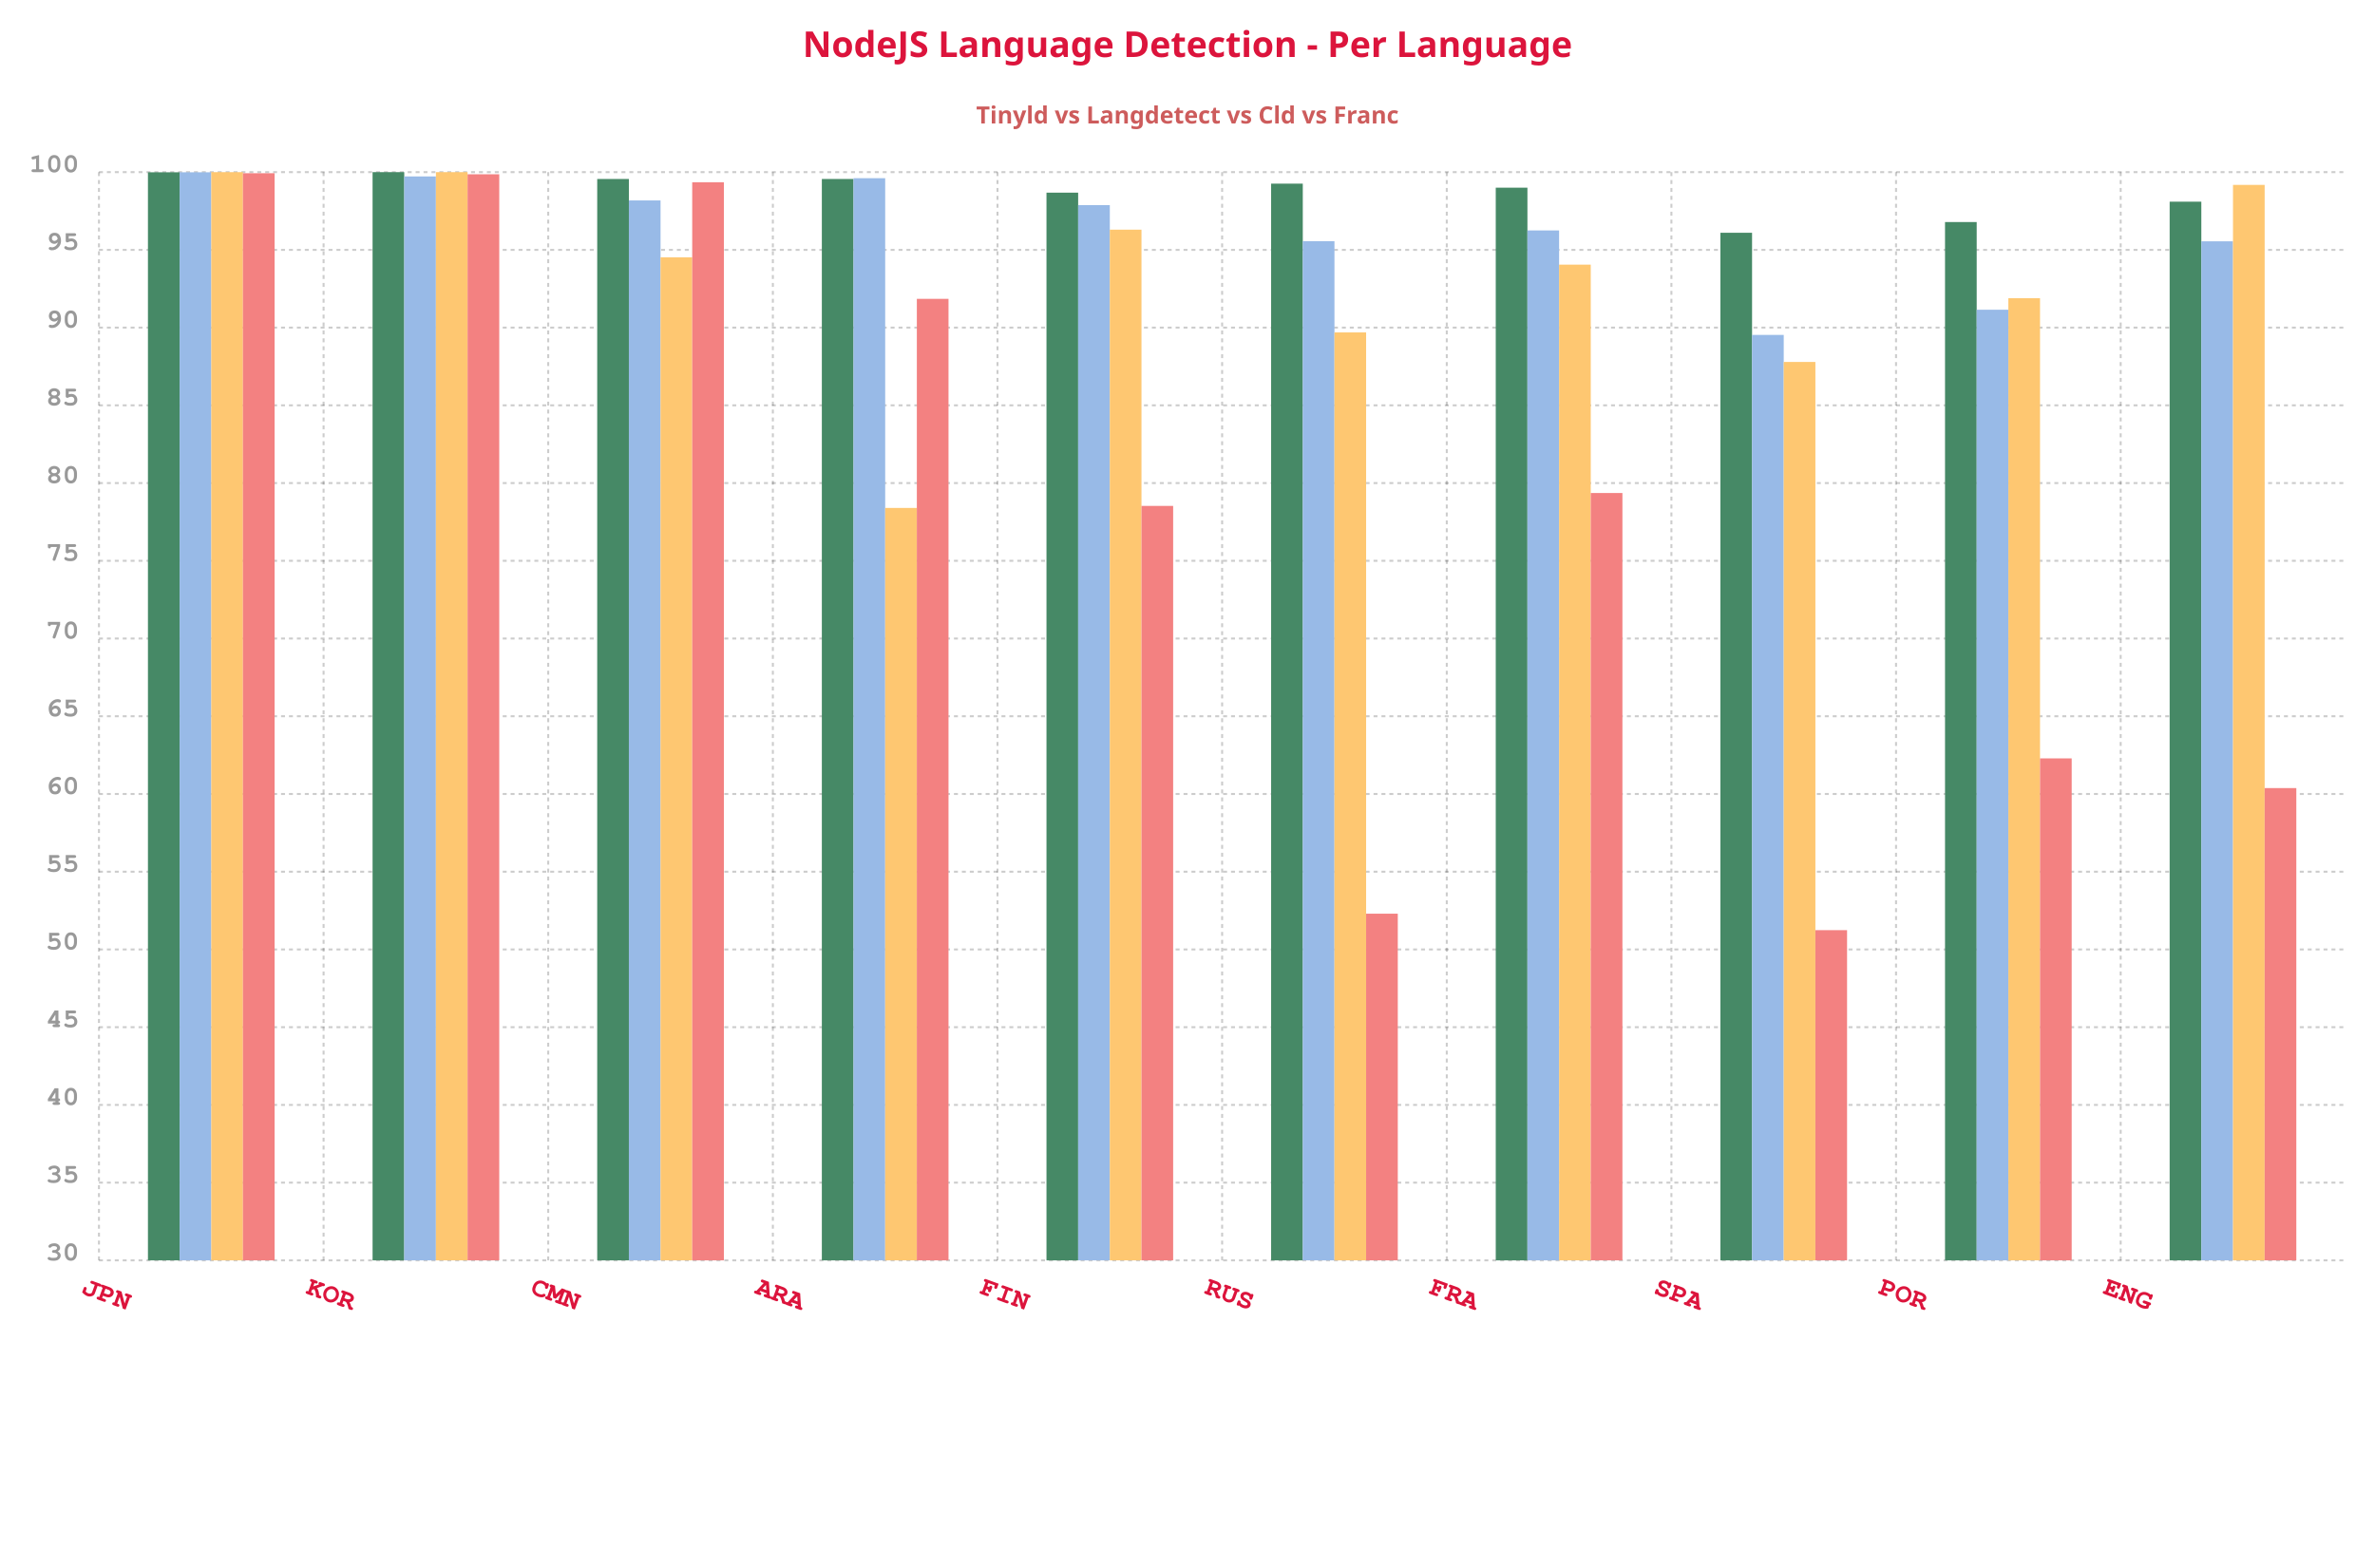
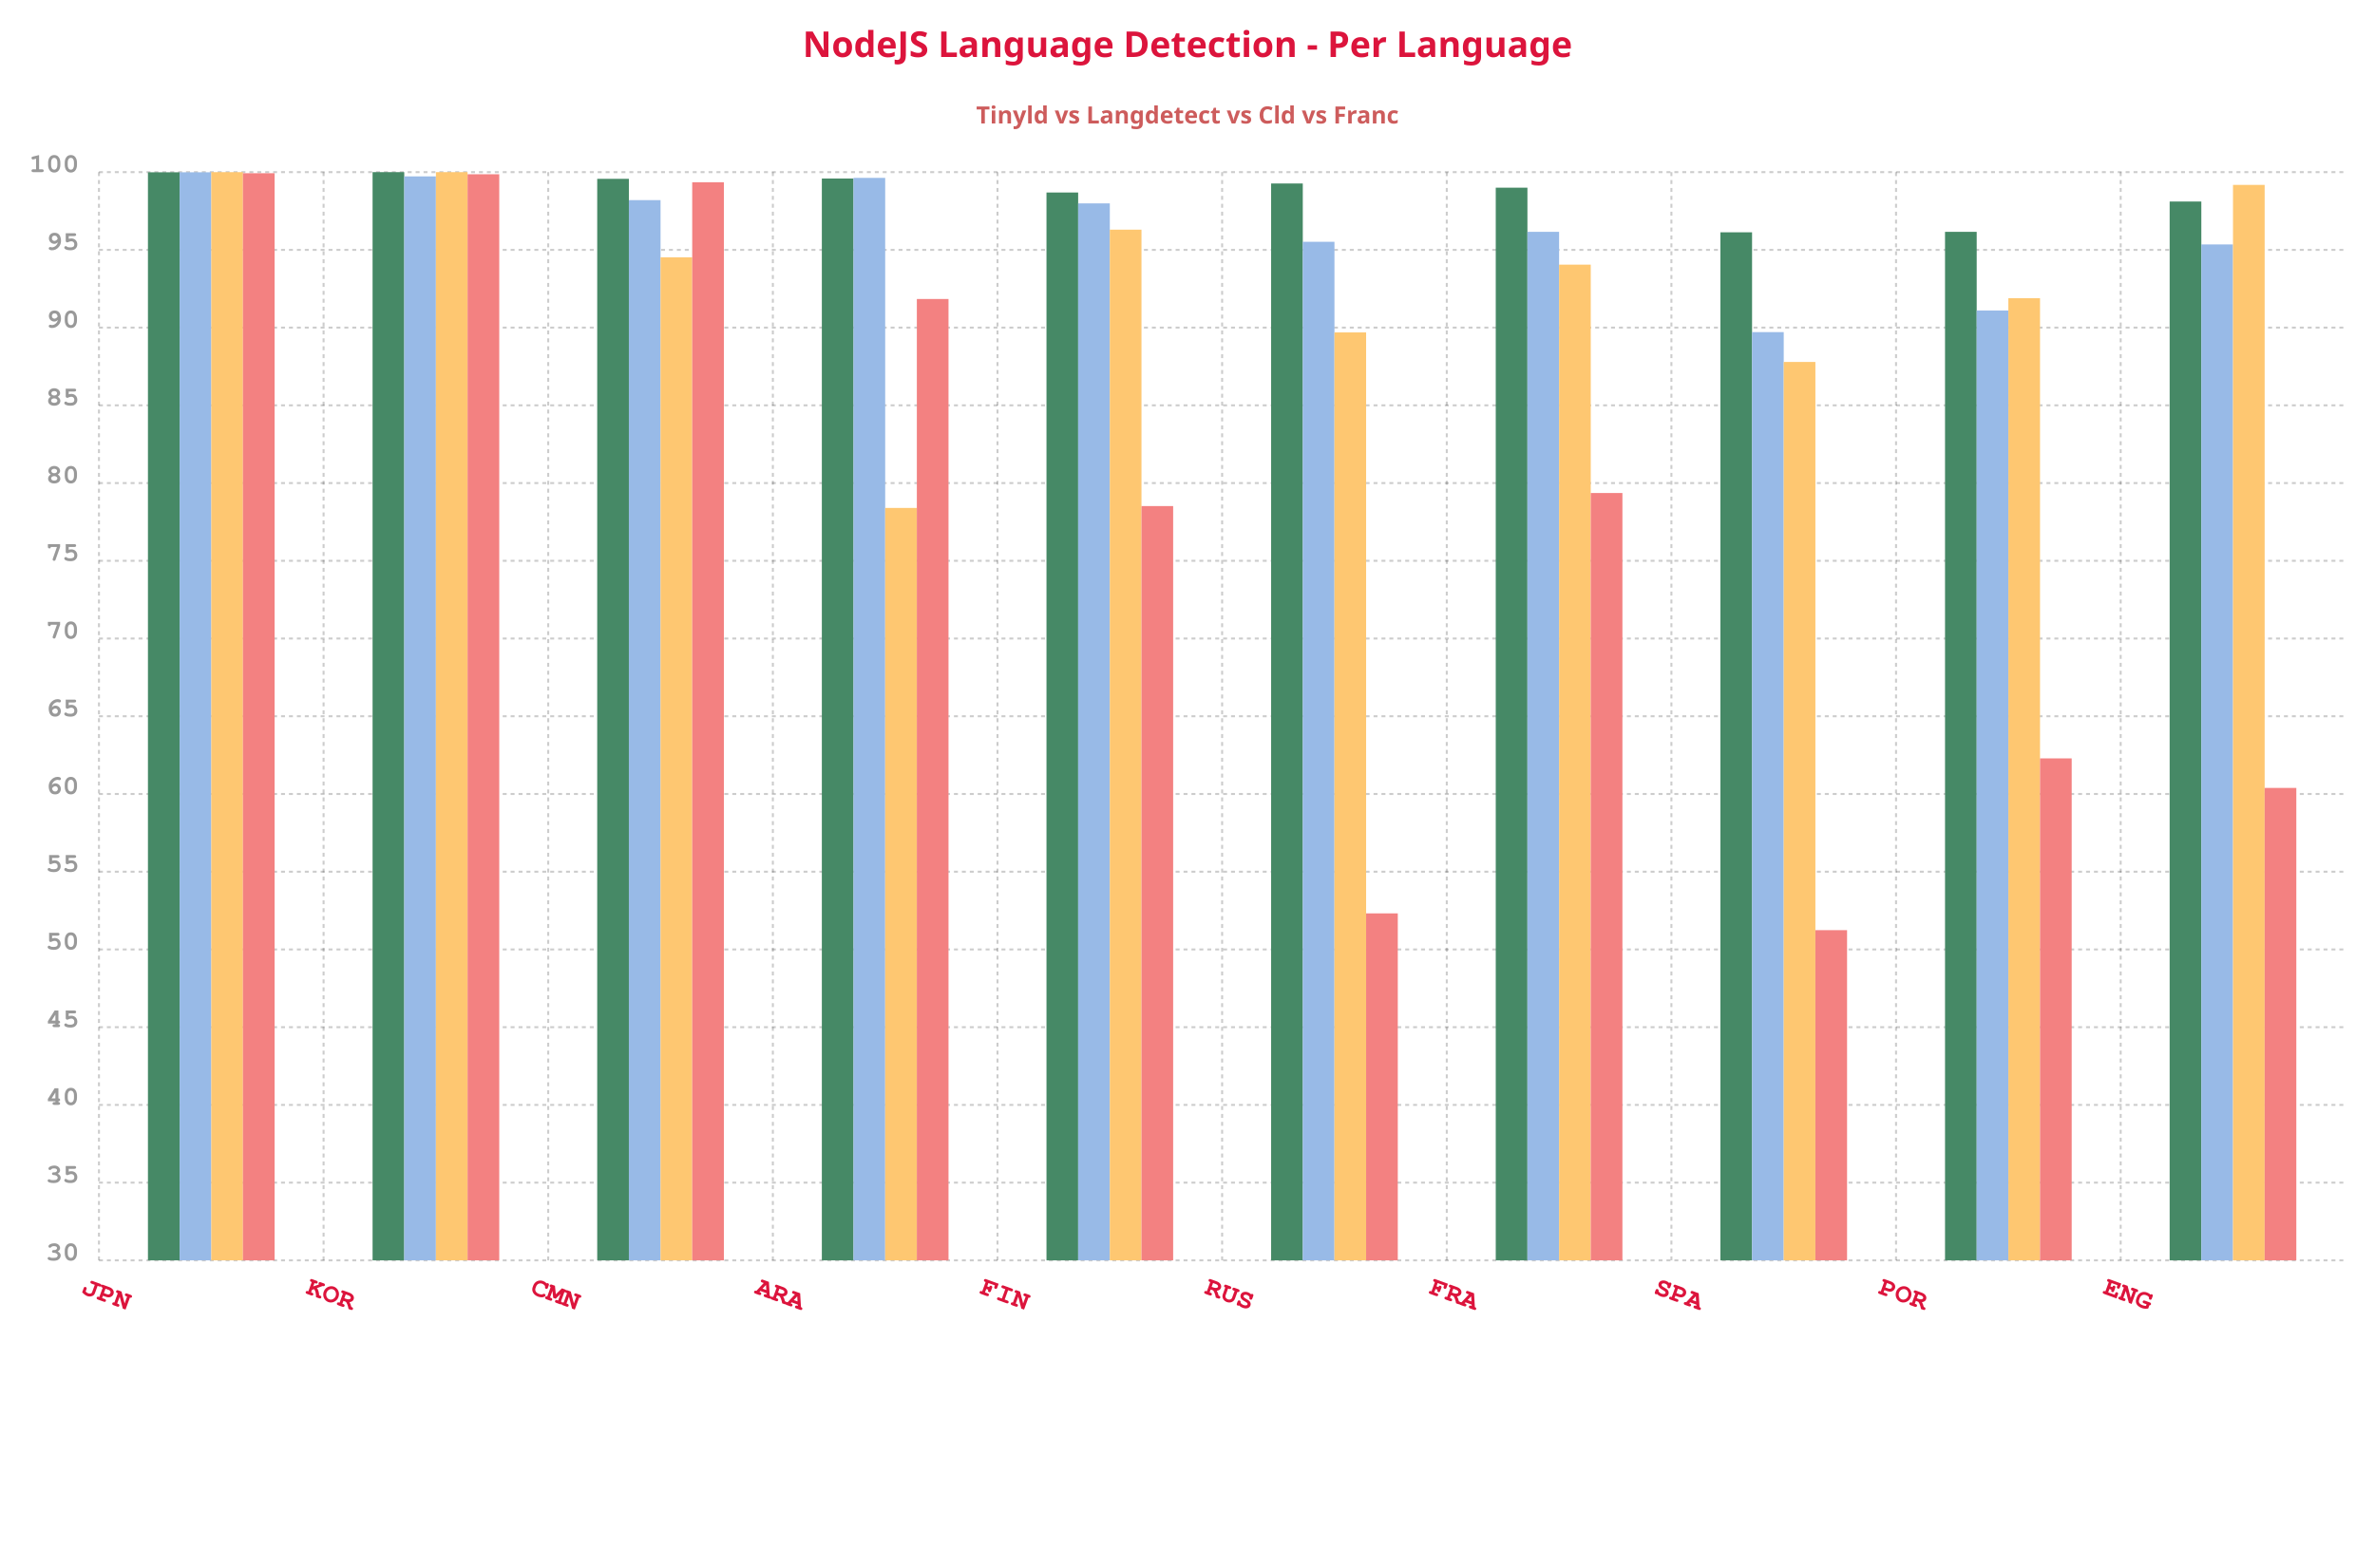
<svg xmlns="http://www.w3.org/2000/svg" xmlns:ns1="http://gionkunz.github.com/chartist-js/ct" width="1200" height="792" class="ct-chart-bar" style="background:#FFF;background:#FFF;">
  <g class="ct-grids" transform="translate(0, 72)">
    <line x1="50" x2="50" y1="15" y2="565" class="ct-grid ct-horizontal" style="stroke:rgba(0,0,0,.2);stroke-width:1px;stroke-dasharray:2px;stroke-dasharray:2px;stroke-width:1px;stroke:rgba(0,0,0,.2);" />
    <line x1="163.5" x2="163.5" y1="15" y2="565" class="ct-grid ct-horizontal" style="stroke:rgba(0,0,0,.2);stroke-width:1px;stroke-dasharray:2px;stroke-dasharray:2px;stroke-width:1px;stroke:rgba(0,0,0,.2);" />
    <line x1="277" x2="277" y1="15" y2="565" class="ct-grid ct-horizontal" style="stroke:rgba(0,0,0,.2);stroke-width:1px;stroke-dasharray:2px;stroke-dasharray:2px;stroke-width:1px;stroke:rgba(0,0,0,.2);" />
    <line x1="390.5" x2="390.5" y1="15" y2="565" class="ct-grid ct-horizontal" style="stroke:rgba(0,0,0,.2);stroke-width:1px;stroke-dasharray:2px;stroke-dasharray:2px;stroke-width:1px;stroke:rgba(0,0,0,.2);" />
    <line x1="504" x2="504" y1="15" y2="565" class="ct-grid ct-horizontal" style="stroke:rgba(0,0,0,.2);stroke-width:1px;stroke-dasharray:2px;stroke-dasharray:2px;stroke-width:1px;stroke:rgba(0,0,0,.2);" />
    <line x1="617.5" x2="617.5" y1="15" y2="565" class="ct-grid ct-horizontal" style="stroke:rgba(0,0,0,.2);stroke-width:1px;stroke-dasharray:2px;stroke-dasharray:2px;stroke-width:1px;stroke:rgba(0,0,0,.2);" />
    <line x1="731" x2="731" y1="15" y2="565" class="ct-grid ct-horizontal" style="stroke:rgba(0,0,0,.2);stroke-width:1px;stroke-dasharray:2px;stroke-dasharray:2px;stroke-width:1px;stroke:rgba(0,0,0,.2);" />
    <line x1="844.5" x2="844.5" y1="15" y2="565" class="ct-grid ct-horizontal" style="stroke:rgba(0,0,0,.2);stroke-width:1px;stroke-dasharray:2px;stroke-dasharray:2px;stroke-width:1px;stroke:rgba(0,0,0,.2);" />
    <line x1="958" x2="958" y1="15" y2="565" class="ct-grid ct-horizontal" style="stroke:rgba(0,0,0,.2);stroke-width:1px;stroke-dasharray:2px;stroke-dasharray:2px;stroke-width:1px;stroke:rgba(0,0,0,.2);" />
    <line x1="1071.5" x2="1071.5" y1="15" y2="565" class="ct-grid ct-horizontal" style="stroke:rgba(0,0,0,.2);stroke-width:1px;stroke-dasharray:2px;stroke-dasharray:2px;stroke-width:1px;stroke:rgba(0,0,0,.2);" />
    <line y1="565" y2="565" x1="50" x2="1185" class="ct-grid ct-vertical" style="stroke:rgba(0,0,0,.2);stroke-width:1px;stroke-dasharray:2px;stroke-dasharray:2px;stroke-width:1px;stroke:rgba(0,0,0,.2);" />
    <line y1="525.714" y2="525.714" x1="50" x2="1185" class="ct-grid ct-vertical" style="stroke:rgba(0,0,0,.2);stroke-width:1px;stroke-dasharray:2px;stroke-dasharray:2px;stroke-width:1px;stroke:rgba(0,0,0,.2);" />
    <line y1="486.429" y2="486.429" x1="50" x2="1185" class="ct-grid ct-vertical" style="stroke:rgba(0,0,0,.2);stroke-width:1px;stroke-dasharray:2px;stroke-dasharray:2px;stroke-width:1px;stroke:rgba(0,0,0,.2);" />
    <line y1="447.143" y2="447.143" x1="50" x2="1185" class="ct-grid ct-vertical" style="stroke:rgba(0,0,0,.2);stroke-width:1px;stroke-dasharray:2px;stroke-dasharray:2px;stroke-width:1px;stroke:rgba(0,0,0,.2);" />
    <line y1="407.857" y2="407.857" x1="50" x2="1185" class="ct-grid ct-vertical" style="stroke:rgba(0,0,0,.2);stroke-width:1px;stroke-dasharray:2px;stroke-dasharray:2px;stroke-width:1px;stroke:rgba(0,0,0,.2);" />
    <line y1="368.571" y2="368.571" x1="50" x2="1185" class="ct-grid ct-vertical" style="stroke:rgba(0,0,0,.2);stroke-width:1px;stroke-dasharray:2px;stroke-dasharray:2px;stroke-width:1px;stroke:rgba(0,0,0,.2);" />
    <line y1="329.286" y2="329.286" x1="50" x2="1185" class="ct-grid ct-vertical" style="stroke:rgba(0,0,0,.2);stroke-width:1px;stroke-dasharray:2px;stroke-dasharray:2px;stroke-width:1px;stroke:rgba(0,0,0,.2);" />
    <line y1="290" y2="290" x1="50" x2="1185" class="ct-grid ct-vertical" style="stroke:rgba(0,0,0,.2);stroke-width:1px;stroke-dasharray:2px;stroke-dasharray:2px;stroke-width:1px;stroke:rgba(0,0,0,.2);" />
    <line y1="250.714" y2="250.714" x1="50" x2="1185" class="ct-grid ct-vertical" style="stroke:rgba(0,0,0,.2);stroke-width:1px;stroke-dasharray:2px;stroke-dasharray:2px;stroke-width:1px;stroke:rgba(0,0,0,.2);" />
    <line y1="211.429" y2="211.429" x1="50" x2="1185" class="ct-grid ct-vertical" style="stroke:rgba(0,0,0,.2);stroke-width:1px;stroke-dasharray:2px;stroke-dasharray:2px;stroke-width:1px;stroke:rgba(0,0,0,.2);" />
    <line y1="172.143" y2="172.143" x1="50" x2="1185" class="ct-grid ct-vertical" style="stroke:rgba(0,0,0,.2);stroke-width:1px;stroke-dasharray:2px;stroke-dasharray:2px;stroke-width:1px;stroke:rgba(0,0,0,.2);" />
    <line y1="132.857" y2="132.857" x1="50" x2="1185" class="ct-grid ct-vertical" style="stroke:rgba(0,0,0,.2);stroke-width:1px;stroke-dasharray:2px;stroke-dasharray:2px;stroke-width:1px;stroke:rgba(0,0,0,.2);" />
    <line y1="93.571" y2="93.571" x1="50" x2="1185" class="ct-grid ct-vertical" style="stroke:rgba(0,0,0,.2);stroke-width:1px;stroke-dasharray:2px;stroke-dasharray:2px;stroke-width:1px;stroke:rgba(0,0,0,.2);" />
    <line y1="54.286" y2="54.286" x1="50" x2="1185" class="ct-grid ct-vertical" style="stroke:rgba(0,0,0,.2);stroke-width:1px;stroke-dasharray:2px;stroke-dasharray:2px;stroke-width:1px;stroke:rgba(0,0,0,.2);" />
    <line y1="15" y2="15" x1="50" x2="1185" class="ct-grid ct-vertical" style="stroke:rgba(0,0,0,.2);stroke-width:1px;stroke-dasharray:2px;stroke-dasharray:2px;stroke-width:1px;stroke:rgba(0,0,0,.2);" />
  </g>
  <g transform="translate(0, 72)">
    <g class="ct-series ct-series-a">
      <line x1="82.75" x2="82.75" y1="565" y2="15.079" class="ct-bar" ns1:value="99.99" style="stroke:#d70206;stroke:#d70206;fill:none;stroke-width:10px;stroke-width:10px;fill:none;stroke:#468966;stroke-width:16px !important;stroke-width:16px !important;stroke:#468966;" />
      <line x1="196.25" x2="196.25" y1="565" y2="15" class="ct-bar" ns1:value="100" style="stroke:#d70206;stroke:#d70206;fill:none;stroke-width:10px;stroke-width:10px;fill:none;stroke:#468966;stroke-width:16px !important;stroke-width:16px !important;stroke:#468966;" />
-       <line x1="309.75" x2="309.75" y1="565" y2="18.457" class="ct-bar" ns1:value="99.56" style="stroke:#d70206;stroke:#d70206;fill:none;stroke-width:10px;stroke-width:10px;fill:none;stroke:#468966;stroke-width:16px !important;stroke-width:16px !important;stroke:#468966;" />
-       <line x1="423.25" x2="423.25" y1="565" y2="18.457" class="ct-bar" ns1:value="99.56" style="stroke:#d70206;stroke:#d70206;fill:none;stroke-width:10px;stroke-width:10px;fill:none;stroke:#468966;stroke-width:16px !important;stroke-width:16px !important;stroke:#468966;" />
-       <line x1="536.75" x2="536.75" y1="565" y2="25.371" class="ct-bar" ns1:value="98.68" style="stroke:#d70206;stroke:#d70206;fill:none;stroke-width:10px;stroke-width:10px;fill:none;stroke:#468966;stroke-width:16px !important;stroke-width:16px !important;stroke:#468966;" />
-       <line x1="650.25" x2="650.25" y1="565" y2="20.814" class="ct-bar" ns1:value="99.26" style="stroke:#d70206;stroke:#d70206;fill:none;stroke-width:10px;stroke-width:10px;fill:none;stroke:#468966;stroke-width:16px !important;stroke-width:16px !important;stroke:#468966;" />
+       <line x1="309.75" x2="309.75" y1="565" y2="18.379" class="ct-bar" ns1:value="99.57" style="stroke:#d70206;stroke:#d70206;fill:none;stroke-width:10px;stroke-width:10px;fill:none;stroke:#468966;stroke-width:16px !important;stroke-width:16px !important;stroke:#468966;" />
+       <line x1="423.25" x2="423.25" y1="565" y2="18.221" class="ct-bar" ns1:value="99.59" style="stroke:#d70206;stroke:#d70206;fill:none;stroke-width:10px;stroke-width:10px;fill:none;stroke:#468966;stroke-width:16px !important;stroke-width:16px !important;stroke:#468966;" />
+       <line x1="536.75" x2="536.75" y1="565" y2="25.293" class="ct-bar" ns1:value="98.69" style="stroke:#d70206;stroke:#d70206;fill:none;stroke-width:10px;stroke-width:10px;fill:none;stroke:#468966;stroke-width:16px !important;stroke-width:16px !important;stroke:#468966;" />
+       <line x1="650.25" x2="650.25" y1="565" y2="20.736" class="ct-bar" ns1:value="99.27" style="stroke:#d70206;stroke:#d70206;fill:none;stroke-width:10px;stroke-width:10px;fill:none;stroke:#468966;stroke-width:16px !important;stroke-width:16px !important;stroke:#468966;" />
      <line x1="763.75" x2="763.75" y1="565" y2="22.857" class="ct-bar" ns1:value="99" style="stroke:#d70206;stroke:#d70206;fill:none;stroke-width:10px;stroke-width:10px;fill:none;stroke:#468966;stroke-width:16px !important;stroke-width:16px !important;stroke:#468966;" />
-       <line x1="877.25" x2="877.25" y1="565" y2="45.643" class="ct-bar" ns1:value="96.1" style="stroke:#d70206;stroke:#d70206;fill:none;stroke-width:10px;stroke-width:10px;fill:none;stroke:#468966;stroke-width:16px !important;stroke-width:16px !important;stroke:#468966;" />
-       <line x1="990.75" x2="990.75" y1="565" y2="40.221" class="ct-bar" ns1:value="96.79" style="stroke:#d70206;stroke:#d70206;fill:none;stroke-width:10px;stroke-width:10px;fill:none;stroke:#468966;stroke-width:16px !important;stroke-width:16px !important;stroke:#468966;" />
-       <line x1="1104.25" x2="1104.25" y1="565" y2="29.929" class="ct-bar" ns1:value="98.1" style="stroke:#d70206;stroke:#d70206;fill:none;stroke-width:10px;stroke-width:10px;fill:none;stroke:#468966;stroke-width:16px !important;stroke-width:16px !important;stroke:#468966;" />
+       <line x1="877.25" x2="877.25" y1="565" y2="45.407" class="ct-bar" ns1:value="96.13" style="stroke:#d70206;stroke:#d70206;fill:none;stroke-width:10px;stroke-width:10px;fill:none;stroke:#468966;stroke-width:16px !important;stroke-width:16px !important;stroke:#468966;" />
+       <line x1="990.75" x2="990.75" y1="565" y2="45.171" class="ct-bar" ns1:value="96.16" style="stroke:#d70206;stroke:#d70206;fill:none;stroke-width:10px;stroke-width:10px;fill:none;stroke:#468966;stroke-width:16px !important;stroke-width:16px !important;stroke:#468966;" />
+       <line x1="1104.25" x2="1104.25" y1="565" y2="29.85" class="ct-bar" ns1:value="98.11" style="stroke:#d70206;stroke:#d70206;fill:none;stroke-width:10px;stroke-width:10px;fill:none;stroke:#468966;stroke-width:16px !important;stroke-width:16px !important;stroke:#468966;" />
    </g>
    <g class="ct-series ct-series-b">
      <line x1="98.75" x2="98.75" y1="565" y2="15.079" class="ct-bar" ns1:value="99.99" style="stroke:#f05b4f;stroke:#f05b4f;fill:none;stroke-width:10px;stroke-width:10px;fill:none;stroke:#98BAE7;stroke-width:16px !important;stroke-width:16px !important;stroke:#98BAE7;" />
-       <line x1="212.25" x2="212.25" y1="565" y2="17.169" class="ct-bar" ns1:value="99.7239" style="stroke:#f05b4f;stroke:#f05b4f;fill:none;stroke-width:10px;stroke-width:10px;fill:none;stroke:#98BAE7;stroke-width:16px !important;stroke-width:16px !important;stroke:#98BAE7;" />
-       <line x1="325.75" x2="325.75" y1="565" y2="29.3" class="ct-bar" ns1:value="98.18" style="stroke:#f05b4f;stroke:#f05b4f;fill:none;stroke-width:10px;stroke-width:10px;fill:none;stroke:#98BAE7;stroke-width:16px !important;stroke-width:16px !important;stroke:#98BAE7;" />
-       <line x1="439.25" x2="439.25" y1="565" y2="18.064" class="ct-bar" ns1:value="99.61" style="stroke:#f05b4f;stroke:#f05b4f;fill:none;stroke-width:10px;stroke-width:10px;fill:none;stroke:#98BAE7;stroke-width:16px !important;stroke-width:16px !important;stroke:#98BAE7;" />
-       <line x1="552.75" x2="552.75" y1="565" y2="31.657" class="ct-bar" ns1:value="97.88" style="stroke:#f05b4f;stroke:#f05b4f;fill:none;stroke-width:10px;stroke-width:10px;fill:none;stroke:#98BAE7;stroke-width:16px !important;stroke-width:16px !important;stroke:#98BAE7;" />
-       <line x1="666.25" x2="666.25" y1="565" y2="49.886" class="ct-bar" ns1:value="95.56" style="stroke:#f05b4f;stroke:#f05b4f;fill:none;stroke-width:10px;stroke-width:10px;fill:none;stroke:#98BAE7;stroke-width:16px !important;stroke-width:16px !important;stroke:#98BAE7;" />
-       <line x1="779.75" x2="779.75" y1="565" y2="44.464" class="ct-bar" ns1:value="96.25" style="stroke:#f05b4f;stroke:#f05b4f;fill:none;stroke-width:10px;stroke-width:10px;fill:none;stroke:#98BAE7;stroke-width:16px !important;stroke-width:16px !important;stroke:#98BAE7;" />
-       <line x1="893.25" x2="893.25" y1="565" y2="97.264" class="ct-bar" ns1:value="89.53" style="stroke:#f05b4f;stroke:#f05b4f;fill:none;stroke-width:10px;stroke-width:10px;fill:none;stroke:#98BAE7;stroke-width:16px !important;stroke-width:16px !important;stroke:#98BAE7;" />
-       <line x1="1006.75" x2="1006.75" y1="565" y2="84.536" class="ct-bar" ns1:value="91.15" style="stroke:#f05b4f;stroke:#f05b4f;fill:none;stroke-width:10px;stroke-width:10px;fill:none;stroke:#98BAE7;stroke-width:16px !important;stroke-width:16px !important;stroke:#98BAE7;" />
-       <line x1="1120.25" x2="1120.25" y1="565" y2="49.964" class="ct-bar" ns1:value="95.55" style="stroke:#f05b4f;stroke:#f05b4f;fill:none;stroke-width:10px;stroke-width:10px;fill:none;stroke:#98BAE7;stroke-width:16px !important;stroke-width:16px !important;stroke:#98BAE7;" />
+       <line x1="212.25" x2="212.25" y1="565" y2="17.147" class="ct-bar" ns1:value="99.7267" style="stroke:#f05b4f;stroke:#f05b4f;fill:none;stroke-width:10px;stroke-width:10px;fill:none;stroke:#98BAE7;stroke-width:16px !important;stroke-width:16px !important;stroke:#98BAE7;" />
+       <line x1="325.75" x2="325.75" y1="565" y2="29.143" class="ct-bar" ns1:value="98.2" style="stroke:#f05b4f;stroke:#f05b4f;fill:none;stroke-width:10px;stroke-width:10px;fill:none;stroke:#98BAE7;stroke-width:16px !important;stroke-width:16px !important;stroke:#98BAE7;" />
+       <line x1="439.25" x2="439.25" y1="565" y2="17.907" class="ct-bar" ns1:value="99.63" style="stroke:#f05b4f;stroke:#f05b4f;fill:none;stroke-width:10px;stroke-width:10px;fill:none;stroke:#98BAE7;stroke-width:16px !important;stroke-width:16px !important;stroke:#98BAE7;" />
+       <line x1="552.75" x2="552.75" y1="565" y2="30.793" class="ct-bar" ns1:value="97.99" style="stroke:#f05b4f;stroke:#f05b4f;fill:none;stroke-width:10px;stroke-width:10px;fill:none;stroke:#98BAE7;stroke-width:16px !important;stroke-width:16px !important;stroke:#98BAE7;" />
+       <line x1="666.25" x2="666.25" y1="565" y2="50.2" class="ct-bar" ns1:value="95.52" style="stroke:#f05b4f;stroke:#f05b4f;fill:none;stroke-width:10px;stroke-width:10px;fill:none;stroke:#98BAE7;stroke-width:16px !important;stroke-width:16px !important;stroke:#98BAE7;" />
+       <line x1="779.75" x2="779.75" y1="565" y2="45.171" class="ct-bar" ns1:value="96.16" style="stroke:#f05b4f;stroke:#f05b4f;fill:none;stroke-width:10px;stroke-width:10px;fill:none;stroke:#98BAE7;stroke-width:16px !important;stroke-width:16px !important;stroke:#98BAE7;" />
+       <line x1="893.25" x2="893.25" y1="565" y2="95.85" class="ct-bar" ns1:value="89.71" style="stroke:#f05b4f;stroke:#f05b4f;fill:none;stroke-width:10px;stroke-width:10px;fill:none;stroke:#98BAE7;stroke-width:16px !important;stroke-width:16px !important;stroke:#98BAE7;" />
+       <line x1="1006.75" x2="1006.75" y1="565" y2="84.929" class="ct-bar" ns1:value="91.1" style="stroke:#f05b4f;stroke:#f05b4f;fill:none;stroke-width:10px;stroke-width:10px;fill:none;stroke:#98BAE7;stroke-width:16px !important;stroke-width:16px !important;stroke:#98BAE7;" />
+       <line x1="1120.25" x2="1120.25" y1="565" y2="51.536" class="ct-bar" ns1:value="95.35" style="stroke:#f05b4f;stroke:#f05b4f;fill:none;stroke-width:10px;stroke-width:10px;fill:none;stroke:#98BAE7;stroke-width:16px !important;stroke-width:16px !important;stroke:#98BAE7;" />
    </g>
    <g class="ct-series ct-series-c">
      <line x1="114.75" x2="114.75" y1="565" y2="15" class="ct-bar" ns1:value="100" style="stroke:#f4c63d;stroke:#f4c63d;fill:none;stroke-width:10px;stroke-width:10px;fill:none;stroke:#FEC771;stroke-width:16px !important;stroke-width:16px !important;stroke:#FEC771;" />
      <line x1="228.25" x2="228.25" y1="565" y2="15" class="ct-bar" ns1:value="100" style="stroke:#f4c63d;stroke:#f4c63d;fill:none;stroke-width:10px;stroke-width:10px;fill:none;stroke:#FEC771;stroke-width:16px !important;stroke-width:16px !important;stroke:#FEC771;" />
      <line x1="341.75" x2="341.75" y1="565" y2="58.057" class="ct-bar" ns1:value="94.52" style="stroke:#f4c63d;stroke:#f4c63d;fill:none;stroke-width:10px;stroke-width:10px;fill:none;stroke:#FEC771;stroke-width:16px !important;stroke-width:16px !important;stroke:#FEC771;" />
      <line x1="455.25" x2="455.25" y1="565" y2="184.714" class="ct-bar" ns1:value="78.4" style="stroke:#f4c63d;stroke:#f4c63d;fill:none;stroke-width:10px;stroke-width:10px;fill:none;stroke:#FEC771;stroke-width:16px !important;stroke-width:16px !important;stroke:#FEC771;" />
      <line x1="568.75" x2="568.75" y1="565" y2="44.071" class="ct-bar" ns1:value="96.3" style="stroke:#f4c63d;stroke:#f4c63d;fill:none;stroke-width:10px;stroke-width:10px;fill:none;stroke:#FEC771;stroke-width:16px !important;stroke-width:16px !important;stroke:#FEC771;" />
      <line x1="682.25" x2="682.25" y1="565" y2="96.007" class="ct-bar" ns1:value="89.69" style="stroke:#f4c63d;stroke:#f4c63d;fill:none;stroke-width:10px;stroke-width:10px;fill:none;stroke:#FEC771;stroke-width:16px !important;stroke-width:16px !important;stroke:#FEC771;" />
      <line x1="795.75" x2="795.75" y1="565" y2="61.75" class="ct-bar" ns1:value="94.05" style="stroke:#f4c63d;stroke:#f4c63d;fill:none;stroke-width:10px;stroke-width:10px;fill:none;stroke:#FEC771;stroke-width:16px !important;stroke-width:16px !important;stroke:#FEC771;" />
      <line x1="909.25" x2="909.25" y1="565" y2="110.936" class="ct-bar" ns1:value="87.79" style="stroke:#f4c63d;stroke:#f4c63d;fill:none;stroke-width:10px;stroke-width:10px;fill:none;stroke:#FEC771;stroke-width:16px !important;stroke-width:16px !important;stroke:#FEC771;" />
      <line x1="1022.75" x2="1022.75" y1="565" y2="78.721" class="ct-bar" ns1:value="91.89" style="stroke:#f4c63d;stroke:#f4c63d;fill:none;stroke-width:10px;stroke-width:10px;fill:none;stroke:#FEC771;stroke-width:16px !important;stroke-width:16px !important;stroke:#FEC771;" />
      <line x1="1136.25" x2="1136.25" y1="565" y2="21.443" class="ct-bar" ns1:value="99.18" style="stroke:#f4c63d;stroke:#f4c63d;fill:none;stroke-width:10px;stroke-width:10px;fill:none;stroke:#FEC771;stroke-width:16px !important;stroke-width:16px !important;stroke:#FEC771;" />
    </g>
    <g class="ct-series ct-series-d">
      <line x1="130.75" x2="130.75" y1="565" y2="15.55" class="ct-bar" ns1:value="99.93" style="stroke:#d17905;stroke:#d17905;fill:none;stroke-width:10px;stroke-width:10px;fill:none;stroke:#F38181;stroke-width:16px !important;stroke-width:16px !important;stroke:#F38181;" />
-       <line x1="244.25" x2="244.25" y1="565" y2="16.085" class="ct-bar" ns1:value="99.8619" style="stroke:#d17905;stroke:#d17905;fill:none;stroke-width:10px;stroke-width:10px;fill:none;stroke:#F38181;stroke-width:16px !important;stroke-width:16px !important;stroke:#F38181;" />
+       <line x1="244.25" x2="244.25" y1="565" y2="16.074" class="ct-bar" ns1:value="99.8633" style="stroke:#d17905;stroke:#d17905;fill:none;stroke-width:10px;stroke-width:10px;fill:none;stroke:#F38181;stroke-width:16px !important;stroke-width:16px !important;stroke:#F38181;" />
      <line x1="357.75" x2="357.75" y1="565" y2="20.107" class="ct-bar" ns1:value="99.35" style="stroke:#d17905;stroke:#d17905;fill:none;stroke-width:10px;stroke-width:10px;fill:none;stroke:#F38181;stroke-width:16px !important;stroke-width:16px !important;stroke:#F38181;" />
-       <line x1="471.25" x2="471.25" y1="565" y2="79.036" class="ct-bar" ns1:value="91.85" style="stroke:#d17905;stroke:#d17905;fill:none;stroke-width:10px;stroke-width:10px;fill:none;stroke:#F38181;stroke-width:16px !important;stroke-width:16px !important;stroke:#F38181;" />
-       <line x1="584.75" x2="584.75" y1="565" y2="183.693" class="ct-bar" ns1:value="78.53" style="stroke:#d17905;stroke:#d17905;fill:none;stroke-width:10px;stroke-width:10px;fill:none;stroke:#F38181;stroke-width:16px !important;stroke-width:16px !important;stroke:#F38181;" />
-       <line x1="698.25" x2="698.25" y1="565" y2="389.786" class="ct-bar" ns1:value="52.3" style="stroke:#d17905;stroke:#d17905;fill:none;stroke-width:10px;stroke-width:10px;fill:none;stroke:#F38181;stroke-width:16px !important;stroke-width:16px !important;stroke:#F38181;" />
+       <line x1="471.25" x2="471.25" y1="565" y2="79.114" class="ct-bar" ns1:value="91.84" style="stroke:#d17905;stroke:#d17905;fill:none;stroke-width:10px;stroke-width:10px;fill:none;stroke:#F38181;stroke-width:16px !important;stroke-width:16px !important;stroke:#F38181;" />
+       <line x1="584.75" x2="584.75" y1="565" y2="183.771" class="ct-bar" ns1:value="78.52" style="stroke:#d17905;stroke:#d17905;fill:none;stroke-width:10px;stroke-width:10px;fill:none;stroke:#F38181;stroke-width:16px !important;stroke-width:16px !important;stroke:#F38181;" />
+       <line x1="698.25" x2="698.25" y1="565" y2="389.629" class="ct-bar" ns1:value="52.32" style="stroke:#d17905;stroke:#d17905;fill:none;stroke-width:10px;stroke-width:10px;fill:none;stroke:#F38181;stroke-width:16px !important;stroke-width:16px !important;stroke:#F38181;" />
      <line x1="811.75" x2="811.75" y1="565" y2="177.171" class="ct-bar" ns1:value="79.36" style="stroke:#d17905;stroke:#d17905;fill:none;stroke-width:10px;stroke-width:10px;fill:none;stroke:#F38181;stroke-width:16px !important;stroke-width:16px !important;stroke:#F38181;" />
      <line x1="925.25" x2="925.25" y1="565" y2="398.114" class="ct-bar" ns1:value="51.24" style="stroke:#d17905;stroke:#d17905;fill:none;stroke-width:10px;stroke-width:10px;fill:none;stroke:#F38181;stroke-width:16px !important;stroke-width:16px !important;stroke:#F38181;" />
      <line x1="1038.75" x2="1038.75" y1="565" y2="311.293" class="ct-bar" ns1:value="62.29" style="stroke:#d17905;stroke:#d17905;fill:none;stroke-width:10px;stroke-width:10px;fill:none;stroke:#F38181;stroke-width:16px !important;stroke-width:16px !important;stroke:#F38181;" />
-       <line x1="1152.25" x2="1152.25" y1="565" y2="326.3" class="ct-bar" ns1:value="60.38" style="stroke:#d17905;stroke:#d17905;fill:none;stroke-width:10px;stroke-width:10px;fill:none;stroke:#F38181;stroke-width:16px !important;stroke-width:16px !important;stroke:#F38181;" />
+       <line x1="1152.25" x2="1152.25" y1="565" y2="326.221" class="ct-bar" ns1:value="60.39" style="stroke:#d17905;stroke:#d17905;fill:none;stroke-width:10px;stroke-width:10px;fill:none;stroke:#F38181;stroke-width:16px !important;stroke-width:16px !important;stroke:#F38181;" />
    </g>
  </g>
  <g class="ct-labels" transform="translate(0, 72)">
    <text x="50" y="585" width="113.5" height="20" class="ct-label ct-horizontal ct-end" transform="rotate(20, 50, 585) translate(-10, 0)" style="text-anchor:start;text-align:center;justify-content:center;text-anchor:start;text-align:left;display:block;fill:rgba(0,0,0,.4);color:rgba(0,0,0,.4);font-size:12px;line-height:1;line-height:1;font-size:12px;color:rgba(0,0,0,.4);fill:rgba(0,0,0,.4);font-family:Courier;font-weight:bold;font-size:14px;fill:crimson;text-anchor:start;text-anchor:start;fill:crimson;font-size:14px;font-weight:bold;font-family:Courier;">JPN</text>
    <text x="163.5" y="585" width="113.5" height="20" class="ct-label ct-horizontal ct-end" transform="rotate(20, 163.5, 585) translate(-10, 0)" style="text-anchor:start;text-align:center;justify-content:center;text-anchor:start;text-align:left;display:block;fill:rgba(0,0,0,.4);color:rgba(0,0,0,.4);font-size:12px;line-height:1;line-height:1;font-size:12px;color:rgba(0,0,0,.4);fill:rgba(0,0,0,.4);font-family:Courier;font-weight:bold;font-size:14px;fill:crimson;text-anchor:start;text-anchor:start;fill:crimson;font-size:14px;font-weight:bold;font-family:Courier;">KOR</text>
    <text x="277" y="585" width="113.5" height="20" class="ct-label ct-horizontal ct-end" transform="rotate(20, 277, 585) translate(-10, 0)" style="text-anchor:start;text-align:center;justify-content:center;text-anchor:start;text-align:left;display:block;fill:rgba(0,0,0,.4);color:rgba(0,0,0,.4);font-size:12px;line-height:1;line-height:1;font-size:12px;color:rgba(0,0,0,.4);fill:rgba(0,0,0,.4);font-family:Courier;font-weight:bold;font-size:14px;fill:crimson;text-anchor:start;text-anchor:start;fill:crimson;font-size:14px;font-weight:bold;font-family:Courier;">CMN</text>
    <text x="390.5" y="585" width="113.5" height="20" class="ct-label ct-horizontal ct-end" transform="rotate(20, 390.5, 585) translate(-10, 0)" style="text-anchor:start;text-align:center;justify-content:center;text-anchor:start;text-align:left;display:block;fill:rgba(0,0,0,.4);color:rgba(0,0,0,.4);font-size:12px;line-height:1;line-height:1;font-size:12px;color:rgba(0,0,0,.4);fill:rgba(0,0,0,.4);font-family:Courier;font-weight:bold;font-size:14px;fill:crimson;text-anchor:start;text-anchor:start;fill:crimson;font-size:14px;font-weight:bold;font-family:Courier;">ARA</text>
    <text x="504" y="585" width="113.5" height="20" class="ct-label ct-horizontal ct-end" transform="rotate(20, 504, 585) translate(-10, 0)" style="text-anchor:start;text-align:center;justify-content:center;text-anchor:start;text-align:left;display:block;fill:rgba(0,0,0,.4);color:rgba(0,0,0,.4);font-size:12px;line-height:1;line-height:1;font-size:12px;color:rgba(0,0,0,.4);fill:rgba(0,0,0,.4);font-family:Courier;font-weight:bold;font-size:14px;fill:crimson;text-anchor:start;text-anchor:start;fill:crimson;font-size:14px;font-weight:bold;font-family:Courier;">FIN</text>
    <text x="617.5" y="585" width="113.5" height="20" class="ct-label ct-horizontal ct-end" transform="rotate(20, 617.5, 585) translate(-10, 0)" style="text-anchor:start;text-align:center;justify-content:center;text-anchor:start;text-align:left;display:block;fill:rgba(0,0,0,.4);color:rgba(0,0,0,.4);font-size:12px;line-height:1;line-height:1;font-size:12px;color:rgba(0,0,0,.4);fill:rgba(0,0,0,.4);font-family:Courier;font-weight:bold;font-size:14px;fill:crimson;text-anchor:start;text-anchor:start;fill:crimson;font-size:14px;font-weight:bold;font-family:Courier;">RUS</text>
    <text x="731" y="585" width="113.5" height="20" class="ct-label ct-horizontal ct-end" transform="rotate(20, 731, 585) translate(-10, 0)" style="text-anchor:start;text-align:center;justify-content:center;text-anchor:start;text-align:left;display:block;fill:rgba(0,0,0,.4);color:rgba(0,0,0,.4);font-size:12px;line-height:1;line-height:1;font-size:12px;color:rgba(0,0,0,.4);fill:rgba(0,0,0,.4);font-family:Courier;font-weight:bold;font-size:14px;fill:crimson;text-anchor:start;text-anchor:start;fill:crimson;font-size:14px;font-weight:bold;font-family:Courier;">FRA</text>
    <text x="844.5" y="585" width="113.5" height="20" class="ct-label ct-horizontal ct-end" transform="rotate(20, 844.5, 585) translate(-10, 0)" style="text-anchor:start;text-align:center;justify-content:center;text-anchor:start;text-align:left;display:block;fill:rgba(0,0,0,.4);color:rgba(0,0,0,.4);font-size:12px;line-height:1;line-height:1;font-size:12px;color:rgba(0,0,0,.4);fill:rgba(0,0,0,.4);font-family:Courier;font-weight:bold;font-size:14px;fill:crimson;text-anchor:start;text-anchor:start;fill:crimson;font-size:14px;font-weight:bold;font-family:Courier;">SPA</text>
    <text x="958" y="585" width="113.5" height="20" class="ct-label ct-horizontal ct-end" transform="rotate(20, 958, 585) translate(-10, 0)" style="text-anchor:start;text-align:center;justify-content:center;text-anchor:start;text-align:left;display:block;fill:rgba(0,0,0,.4);color:rgba(0,0,0,.4);font-size:12px;line-height:1;line-height:1;font-size:12px;color:rgba(0,0,0,.4);fill:rgba(0,0,0,.4);font-family:Courier;font-weight:bold;font-size:14px;fill:crimson;text-anchor:start;text-anchor:start;fill:crimson;font-size:14px;font-weight:bold;font-family:Courier;">POR</text>
    <text x="1071.5" y="585" width="113.5" height="20" class="ct-label ct-horizontal ct-end" transform="rotate(20, 1071.5, 585) translate(-10, 0)" style="text-anchor:start;text-align:center;justify-content:center;text-anchor:start;text-align:left;display:block;fill:rgba(0,0,0,.4);color:rgba(0,0,0,.4);font-size:12px;line-height:1;line-height:1;font-size:12px;color:rgba(0,0,0,.4);fill:rgba(0,0,0,.4);font-family:Courier;font-weight:bold;font-size:14px;fill:crimson;text-anchor:start;text-anchor:start;fill:crimson;font-size:14px;font-weight:bold;font-family:Courier;">ENG</text>
    <text y="565" x="40" height="39.286" width="30" class="ct-label ct-vertical ct-start" style="text-anchor:end;text-align:right;display:block;fill:rgba(0,0,0,.4);color:rgba(0,0,0,.4);font-size:12px;line-height:1;line-height:1;font-size:12px;color:rgba(0,0,0,.4);fill:rgba(0,0,0,.4);font-family:Courier;font-weight:bold;font-size:14px;text-anchor:end;text-anchor:end;font-size:14px;font-weight:bold;font-family:Courier;">30</text>
    <text y="525.714" x="40" height="39.286" width="30" class="ct-label ct-vertical ct-start" style="text-anchor:end;text-align:right;display:block;fill:rgba(0,0,0,.4);color:rgba(0,0,0,.4);font-size:12px;line-height:1;line-height:1;font-size:12px;color:rgba(0,0,0,.4);fill:rgba(0,0,0,.4);font-family:Courier;font-weight:bold;font-size:14px;text-anchor:end;text-anchor:end;font-size:14px;font-weight:bold;font-family:Courier;">35</text>
    <text y="486.429" x="40" height="39.286" width="30" class="ct-label ct-vertical ct-start" style="text-anchor:end;text-align:right;display:block;fill:rgba(0,0,0,.4);color:rgba(0,0,0,.4);font-size:12px;line-height:1;line-height:1;font-size:12px;color:rgba(0,0,0,.4);fill:rgba(0,0,0,.4);font-family:Courier;font-weight:bold;font-size:14px;text-anchor:end;text-anchor:end;font-size:14px;font-weight:bold;font-family:Courier;">40</text>
    <text y="447.143" x="40" height="39.286" width="30" class="ct-label ct-vertical ct-start" style="text-anchor:end;text-align:right;display:block;fill:rgba(0,0,0,.4);color:rgba(0,0,0,.4);font-size:12px;line-height:1;line-height:1;font-size:12px;color:rgba(0,0,0,.4);fill:rgba(0,0,0,.4);font-family:Courier;font-weight:bold;font-size:14px;text-anchor:end;text-anchor:end;font-size:14px;font-weight:bold;font-family:Courier;">45</text>
    <text y="407.857" x="40" height="39.286" width="30" class="ct-label ct-vertical ct-start" style="text-anchor:end;text-align:right;display:block;fill:rgba(0,0,0,.4);color:rgba(0,0,0,.4);font-size:12px;line-height:1;line-height:1;font-size:12px;color:rgba(0,0,0,.4);fill:rgba(0,0,0,.4);font-family:Courier;font-weight:bold;font-size:14px;text-anchor:end;text-anchor:end;font-size:14px;font-weight:bold;font-family:Courier;">50</text>
    <text y="368.571" x="40" height="39.286" width="30" class="ct-label ct-vertical ct-start" style="text-anchor:end;text-align:right;display:block;fill:rgba(0,0,0,.4);color:rgba(0,0,0,.4);font-size:12px;line-height:1;line-height:1;font-size:12px;color:rgba(0,0,0,.4);fill:rgba(0,0,0,.4);font-family:Courier;font-weight:bold;font-size:14px;text-anchor:end;text-anchor:end;font-size:14px;font-weight:bold;font-family:Courier;">55</text>
    <text y="329.286" x="40" height="39.286" width="30" class="ct-label ct-vertical ct-start" style="text-anchor:end;text-align:right;display:block;fill:rgba(0,0,0,.4);color:rgba(0,0,0,.4);font-size:12px;line-height:1;line-height:1;font-size:12px;color:rgba(0,0,0,.4);fill:rgba(0,0,0,.4);font-family:Courier;font-weight:bold;font-size:14px;text-anchor:end;text-anchor:end;font-size:14px;font-weight:bold;font-family:Courier;">60</text>
    <text y="290" x="40" height="39.286" width="30" class="ct-label ct-vertical ct-start" style="text-anchor:end;text-align:right;display:block;fill:rgba(0,0,0,.4);color:rgba(0,0,0,.4);font-size:12px;line-height:1;line-height:1;font-size:12px;color:rgba(0,0,0,.4);fill:rgba(0,0,0,.4);font-family:Courier;font-weight:bold;font-size:14px;text-anchor:end;text-anchor:end;font-size:14px;font-weight:bold;font-family:Courier;">65</text>
    <text y="250.714" x="40" height="39.286" width="30" class="ct-label ct-vertical ct-start" style="text-anchor:end;text-align:right;display:block;fill:rgba(0,0,0,.4);color:rgba(0,0,0,.4);font-size:12px;line-height:1;line-height:1;font-size:12px;color:rgba(0,0,0,.4);fill:rgba(0,0,0,.4);font-family:Courier;font-weight:bold;font-size:14px;text-anchor:end;text-anchor:end;font-size:14px;font-weight:bold;font-family:Courier;">70</text>
    <text y="211.429" x="40" height="39.286" width="30" class="ct-label ct-vertical ct-start" style="text-anchor:end;text-align:right;display:block;fill:rgba(0,0,0,.4);color:rgba(0,0,0,.4);font-size:12px;line-height:1;line-height:1;font-size:12px;color:rgba(0,0,0,.4);fill:rgba(0,0,0,.4);font-family:Courier;font-weight:bold;font-size:14px;text-anchor:end;text-anchor:end;font-size:14px;font-weight:bold;font-family:Courier;">75</text>
    <text y="172.143" x="40" height="39.286" width="30" class="ct-label ct-vertical ct-start" style="text-anchor:end;text-align:right;display:block;fill:rgba(0,0,0,.4);color:rgba(0,0,0,.4);font-size:12px;line-height:1;line-height:1;font-size:12px;color:rgba(0,0,0,.4);fill:rgba(0,0,0,.4);font-family:Courier;font-weight:bold;font-size:14px;text-anchor:end;text-anchor:end;font-size:14px;font-weight:bold;font-family:Courier;">80</text>
    <text y="132.857" x="40" height="39.286" width="30" class="ct-label ct-vertical ct-start" style="text-anchor:end;text-align:right;display:block;fill:rgba(0,0,0,.4);color:rgba(0,0,0,.4);font-size:12px;line-height:1;line-height:1;font-size:12px;color:rgba(0,0,0,.4);fill:rgba(0,0,0,.4);font-family:Courier;font-weight:bold;font-size:14px;text-anchor:end;text-anchor:end;font-size:14px;font-weight:bold;font-family:Courier;">85</text>
    <text y="93.571" x="40" height="39.286" width="30" class="ct-label ct-vertical ct-start" style="text-anchor:end;text-align:right;display:block;fill:rgba(0,0,0,.4);color:rgba(0,0,0,.4);font-size:12px;line-height:1;line-height:1;font-size:12px;color:rgba(0,0,0,.4);fill:rgba(0,0,0,.4);font-family:Courier;font-weight:bold;font-size:14px;text-anchor:end;text-anchor:end;font-size:14px;font-weight:bold;font-family:Courier;">90</text>
    <text y="54.286" x="40" height="39.286" width="30" class="ct-label ct-vertical ct-start" style="text-anchor:end;text-align:right;display:block;fill:rgba(0,0,0,.4);color:rgba(0,0,0,.4);font-size:12px;line-height:1;line-height:1;font-size:12px;color:rgba(0,0,0,.4);fill:rgba(0,0,0,.4);font-family:Courier;font-weight:bold;font-size:14px;text-anchor:end;text-anchor:end;font-size:14px;font-weight:bold;font-family:Courier;">95</text>
    <text y="15" x="40" height="30" width="30" class="ct-label ct-vertical ct-start" style="text-anchor:end;text-align:right;display:block;fill:rgba(0,0,0,.4);color:rgba(0,0,0,.4);font-size:12px;line-height:1;line-height:1;font-size:12px;color:rgba(0,0,0,.4);fill:rgba(0,0,0,.4);font-family:Courier;font-weight:bold;font-size:14px;text-anchor:end;text-anchor:end;font-size:14px;font-weight:bold;font-family:Courier;">100</text>
  </g>
  <text x="600" y="28.8" height="48" font-size="18px" font-family="Verdana" font-weight="bold" fill="crimson" text-anchor="middle" role="caption">NodeJS Language Detection - Per Language</text>
  <text x="600" y="62.4" height="24" font-size="12px" font-family="Verdana" font-weight="bold" fill="indianred" text-anchor="middle">Tinyld vs Langdetect vs Cld vs Franc</text>
</svg>
